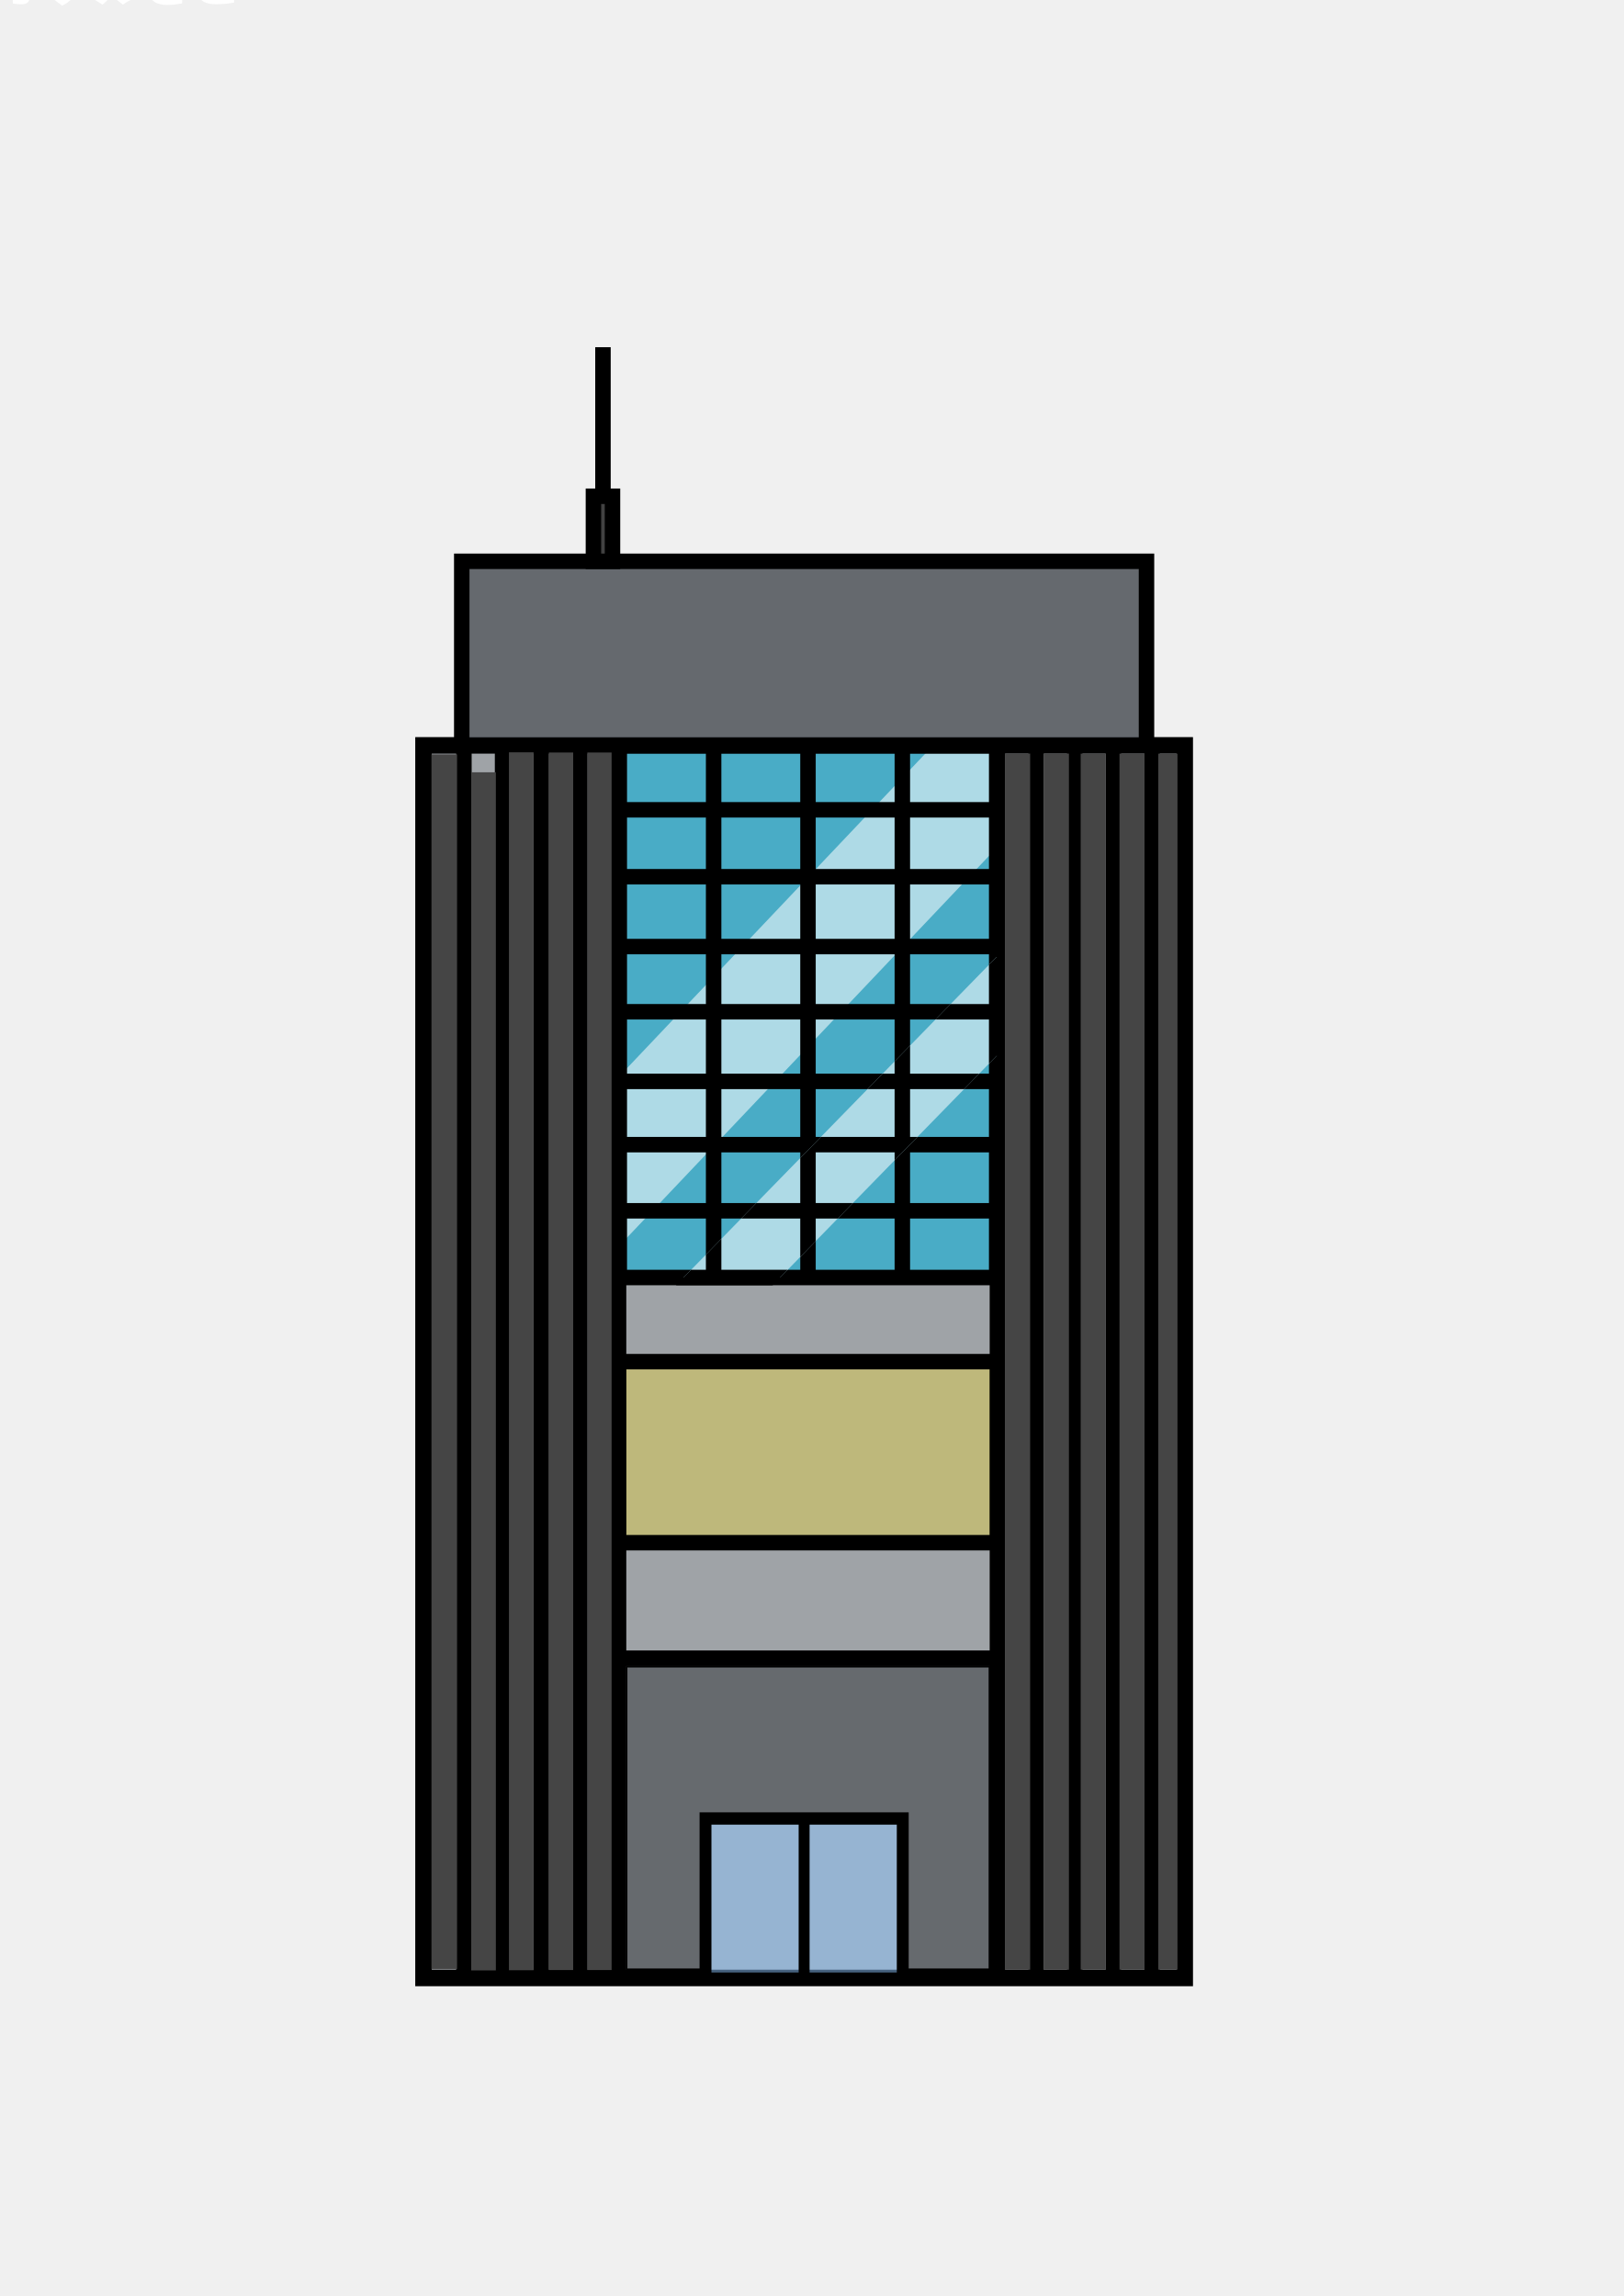
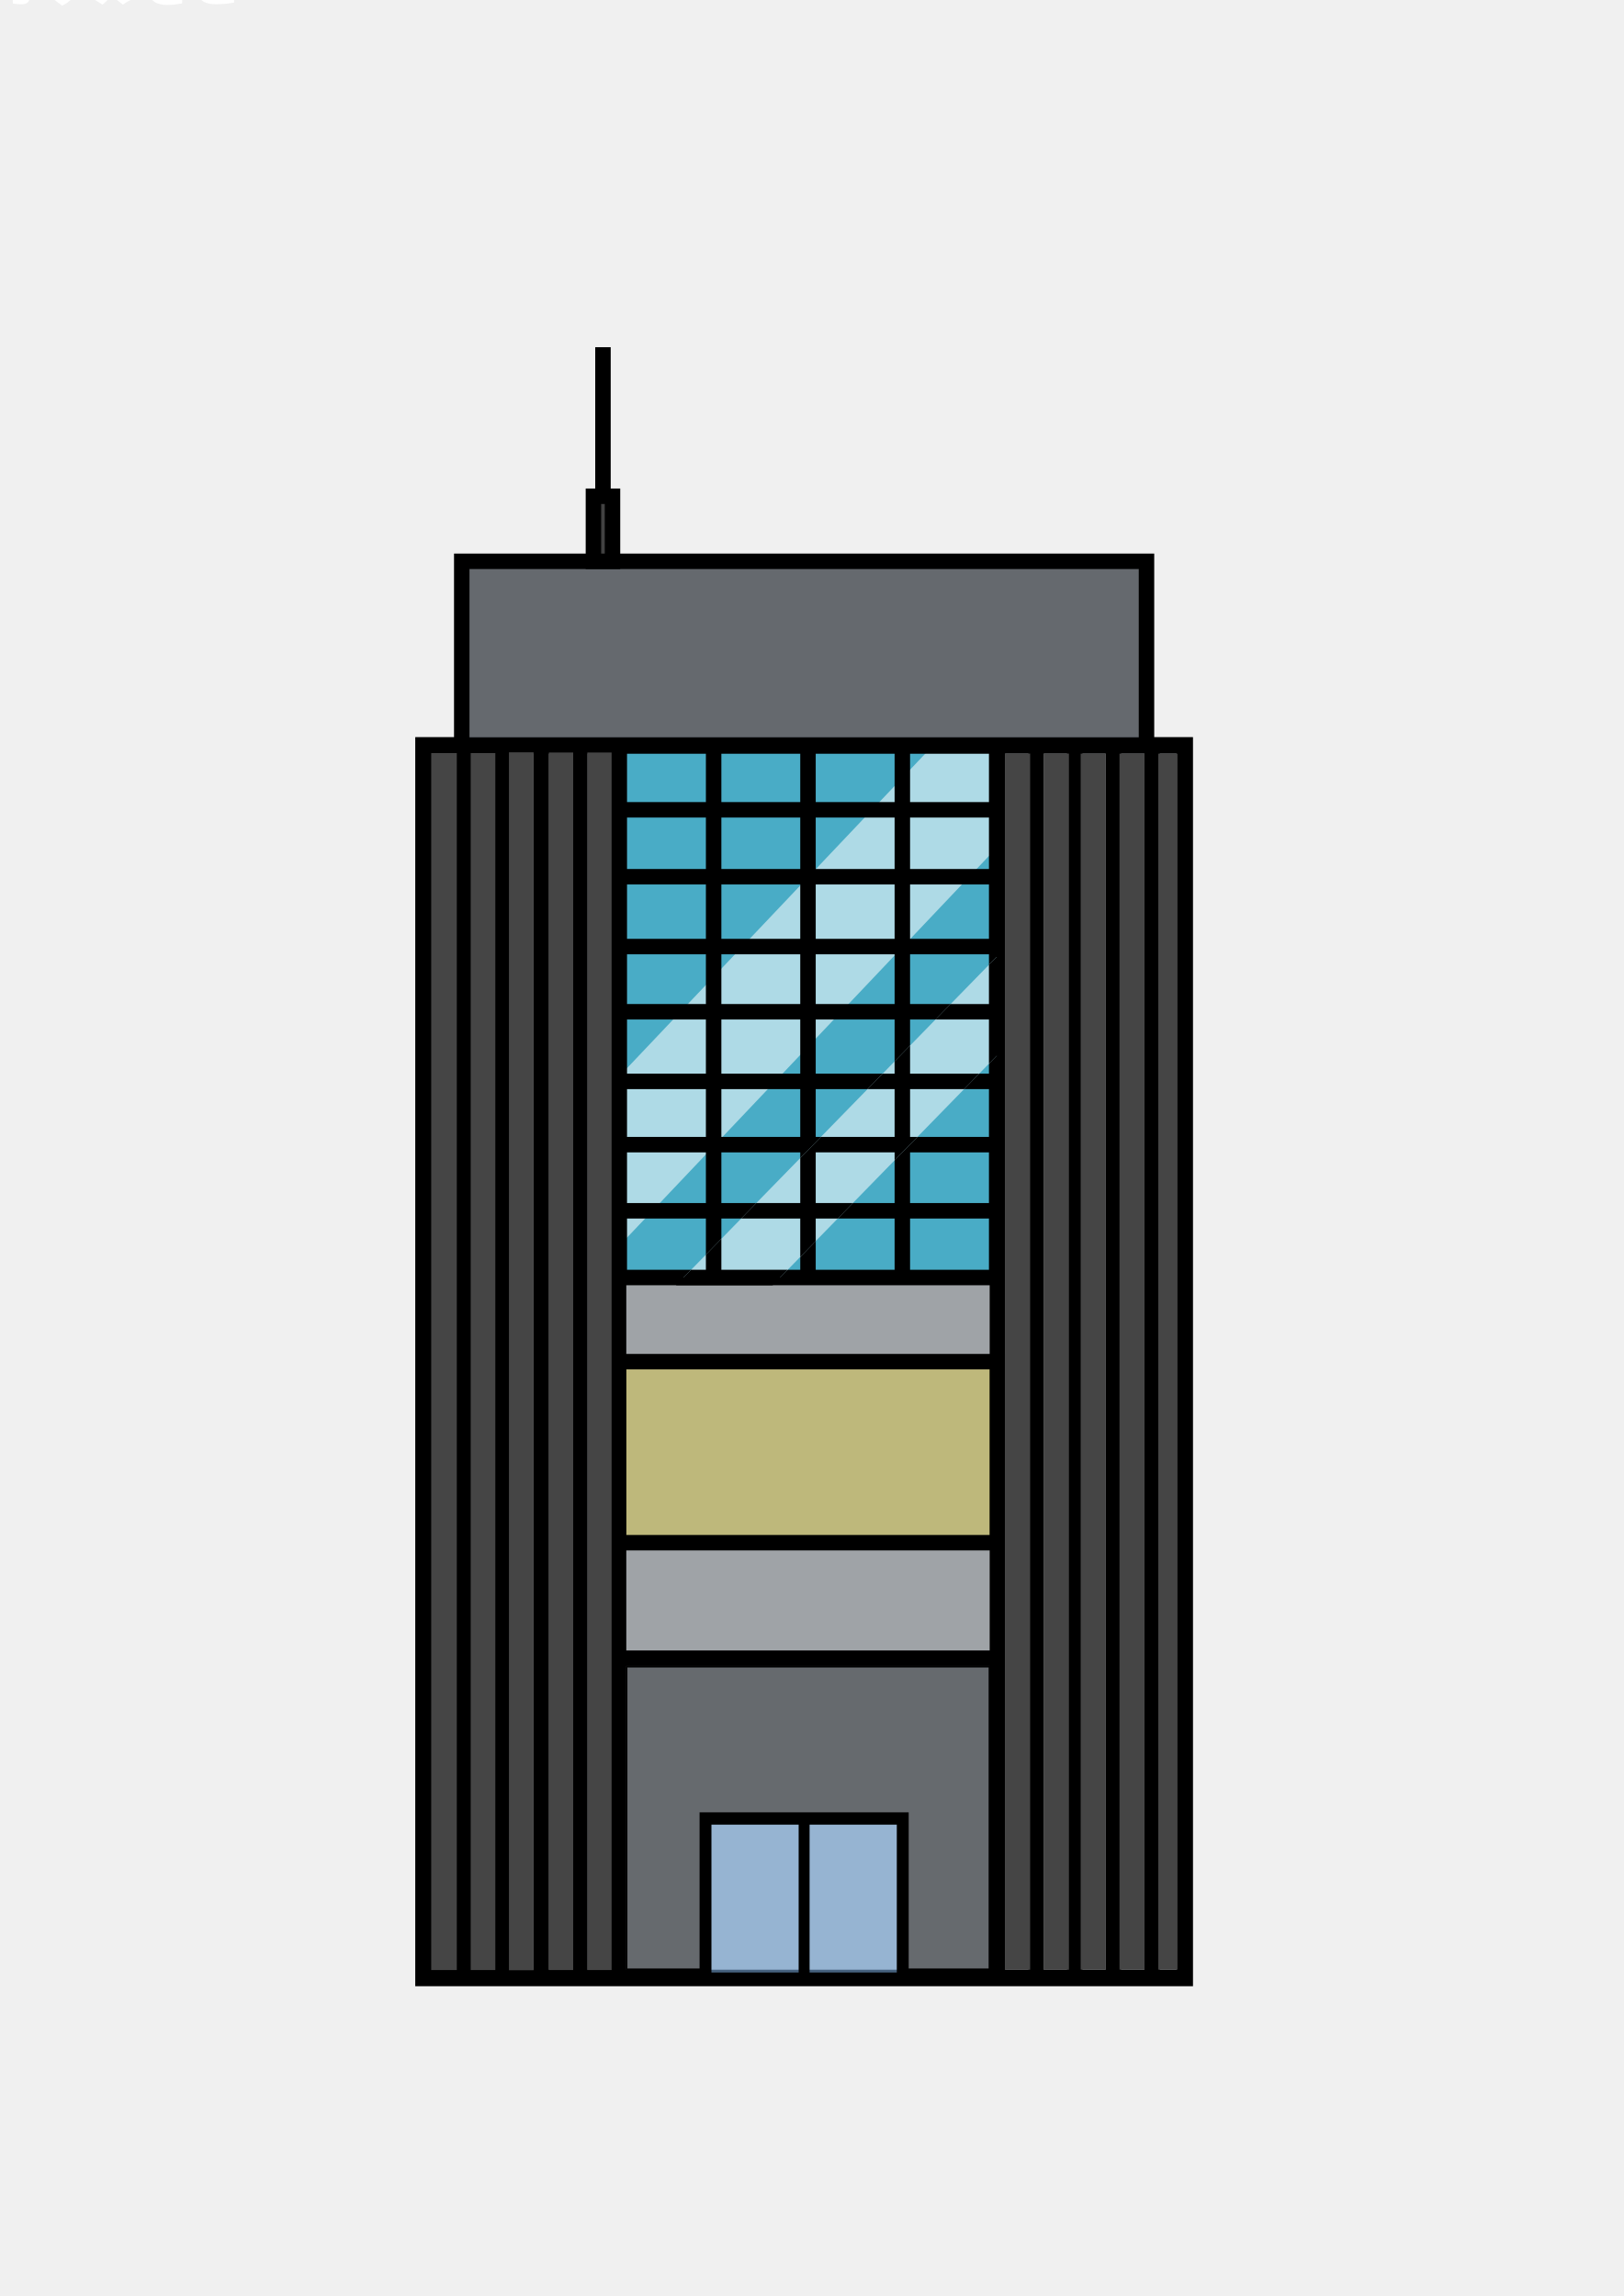
<svg xmlns="http://www.w3.org/2000/svg" width="210mm" height="297mm" viewBox="0 0 210 297" version="1.1" id="svg5">
  <defs id="defs2">
    <clipPath clipPathUnits="userSpaceOnUse" id="clipPath19264">
      <rect style="fill:#3a608b;fill-opacity:1;stroke:#97c6ce;stroke-width:10;stroke-dasharray:none;stroke-opacity:1" id="rect19266" width="23.353" height="69" x="13.047" y="20.073" />
    </clipPath>
    <filter id="mask-powermask-path-effect20006_inverse" style="color-interpolation-filters:sRGB" height="100" width="100" x="-50" y="-50">
      <feColorMatrix id="mask-powermask-path-effect20006_primitive1" values="1" type="saturate" result="fbSourceGraphic" />
      <feColorMatrix id="mask-powermask-path-effect20006_primitive2" values="-1 0 0 0 1 0 -1 0 0 1 0 0 -1 0 1 0 0 0 1 0 " in="fbSourceGraphic" />
    </filter>
    <filter id="mask-powermask-path-effect21529_inverse" style="color-interpolation-filters:sRGB" height="100" width="100" x="-50" y="-50">
      <feColorMatrix id="mask-powermask-path-effect21529_primitive1" values="1" type="saturate" result="fbSourceGraphic" />
      <feColorMatrix id="mask-powermask-path-effect21529_primitive2" values="-1 0 0 0 1 0 -1 0 0 1 0 0 -1 0 1 0 0 0 1 0 " in="fbSourceGraphic" />
    </filter>
    <filter id="mask-powermask-path-effect21534_inverse" style="color-interpolation-filters:sRGB" height="100" width="100" x="-50" y="-50">
      <feColorMatrix id="mask-powermask-path-effect21534_primitive1" values="1" type="saturate" result="fbSourceGraphic" />
      <feColorMatrix id="mask-powermask-path-effect21534_primitive2" values="-1 0 0 0 1 0 -1 0 0 1 0 0 -1 0 1 0 0 0 1 0 " in="fbSourceGraphic" />
    </filter>
    <filter id="mask-powermask-path-effect21539_inverse" style="color-interpolation-filters:sRGB" height="100" width="100" x="-50" y="-50">
      <feColorMatrix id="mask-powermask-path-effect21539_primitive1" values="1" type="saturate" result="fbSourceGraphic" />
      <feColorMatrix id="mask-powermask-path-effect21539_primitive2" values="-1 0 0 0 1 0 -1 0 0 1 0 0 -1 0 1 0 0 0 1 0 " in="fbSourceGraphic" />
    </filter>
    <filter id="mask-powermask-path-effect21553_inverse" style="color-interpolation-filters:sRGB" height="100" width="100" x="-50" y="-50">
      <feColorMatrix id="mask-powermask-path-effect21553_primitive1" values="1" type="saturate" result="fbSourceGraphic" />
      <feColorMatrix id="mask-powermask-path-effect21553_primitive2" values="-1 0 0 0 1 0 -1 0 0 1 0 0 -1 0 1 0 0 0 1 0 " in="fbSourceGraphic" />
    </filter>
    <filter id="mask-powermask-path-effect21569_inverse" style="color-interpolation-filters:sRGB" height="100" width="100" x="-50" y="-50">
      <feColorMatrix id="mask-powermask-path-effect21569_primitive1" values="1" type="saturate" result="fbSourceGraphic" />
      <feColorMatrix id="mask-powermask-path-effect21569_primitive2" values="-1 0 0 0 1 0 -1 0 0 1 0 0 -1 0 1 0 0 0 1 0 " in="fbSourceGraphic" />
    </filter>
    <filter id="mask-powermask-path-effect21583_inverse" style="color-interpolation-filters:sRGB" height="100" width="100" x="-50" y="-50">
      <feColorMatrix id="mask-powermask-path-effect21583_primitive1" values="1" type="saturate" result="fbSourceGraphic" />
      <feColorMatrix id="mask-powermask-path-effect21583_primitive2" values="-1 0 0 0 1 0 -1 0 0 1 0 0 -1 0 1 0 0 0 1 0 " in="fbSourceGraphic" />
    </filter>
    <filter id="mask-powermask-path-effect22385_inverse" style="color-interpolation-filters:sRGB" height="100" width="100" x="-50" y="-50">
      <feColorMatrix id="mask-powermask-path-effect22385_primitive1" values="1" type="saturate" result="fbSourceGraphic" />
      <feColorMatrix id="mask-powermask-path-effect22385_primitive2" values="-1 0 0 0 1 0 -1 0 0 1 0 0 -1 0 1 0 0 0 1 0 " in="fbSourceGraphic" />
    </filter>
    <clipPath clipPathUnits="userSpaceOnUse" id="clipPath22403">
      <rect style="opacity:0.574;fill:#3a608b;fill-opacity:1;stroke:none;stroke-width:0;stroke-dasharray:none;stroke-opacity:1" id="rect22405" width="15.081" height="102.371" x="153.917" y="-31.049" transform="rotate(43.47529)" />
    </clipPath>
    <clipPath clipPathUnits="userSpaceOnUse" id="clipPath26298">
      <rect style="opacity:1;fill:#49c4de;fill-opacity:1;stroke:none;stroke-width:2;stroke-dasharray:none;stroke-opacity:1" id="rect26300" width="8.935" height="128.515" x="178.704" y="-44.699" transform="rotate(44.31312)" />
    </clipPath>
  </defs>
  <g id="layer1">
    <rect style="fill:#4e555d;fill-opacity:0.496;stroke:#000000;stroke-width:2.135;stroke-dasharray:none;stroke-opacity:1" id="rect234" width="98.454" height="159.443" x="54.773" y="96.417" />
    <path style="fill:#4e555d;fill-opacity:0.496;stroke:#000000;stroke-width:2;stroke-dasharray:none;stroke-opacity:1" d="M 80,96.406 V 255.87" id="path7180" />
    <path style="fill:#4e555d;fill-opacity:0.496;stroke:#000000;stroke-width:2;stroke-dasharray:none;stroke-opacity:1" d="M 75,96.406 V 255.87" id="path7180-4" />
    <path style="fill:#4e555d;fill-opacity:0.496;stroke:#000000;stroke-width:2;stroke-dasharray:none;stroke-opacity:1" d="M 70,96.406 V 255.87" id="path7180-4-3" />
    <path style="fill:#4e555d;fill-opacity:0.496;stroke:#000000;stroke-width:2;stroke-dasharray:none;stroke-opacity:1" d="M 65,96.406 V 255.87" id="path7180-4-3-4" />
    <path style="fill:#4e555d;fill-opacity:0.496;stroke:#000000;stroke-width:2;stroke-dasharray:none;stroke-opacity:1" d="M 149,96.406 V 255.87" id="path7180-1" />
    <path style="fill:#4e555d;fill-opacity:0.496;stroke:#000000;stroke-width:2;stroke-dasharray:none;stroke-opacity:1" d="M 144,96.406 V 255.87" id="path7180-4-6" />
    <path style="fill:#4e555d;fill-opacity:0.496;stroke:#000000;stroke-width:2;stroke-dasharray:none;stroke-opacity:1" d="M 139,96.406 V 255.87" id="path7180-4-3-7" />
    <path style="fill:#4e555d;fill-opacity:0.496;stroke:#000000;stroke-width:2;stroke-dasharray:none;stroke-opacity:1" d="M 134,96.406 V 255.87" id="path7180-4-3-4-34" />
    <path style="fill:#4e555d;fill-opacity:0.496;stroke:#000000;stroke-width:2;stroke-dasharray:none;stroke-opacity:1" d="M 60,96.406 V 255.87" id="path7180-4-3-4-3" />
    <path style="fill:#4e555d;fill-opacity:0.496;stroke:#000000;stroke-width:2;stroke-dasharray:none;stroke-opacity:1" d="M 129,96.406 V 255.87" id="path7182" />
    <path style="fill:#4e555d;fill-opacity:0.496;stroke:#000000;stroke-width:2;stroke-dasharray:none;stroke-opacity:1" d="M 80,214.499 H 129" id="path8089" />
    <rect style="fill:#8ec5ff;fill-opacity:0.496;stroke:#000000;stroke-width:1.414;stroke-dasharray:none;stroke-opacity:1" id="rect8817" width="25.39" height="20.541" x="91.305" y="235.319" />
    <path style="fill:#8ec5ff;fill-opacity:0.496;stroke:#000000;stroke-width:1.414;stroke-dasharray:none;stroke-opacity:1" d="m 104,235.319 v 20.541" id="path8873" />
    <rect style="display:inline;fill:#ddcd50;fill-opacity:0.496;stroke:#000000;stroke-width:2;stroke-dasharray:none;stroke-opacity:1" id="rect8927" width="49" height="23.419" x="80" y="176.138" />
    <text xml:space="preserve" style="font-style:normal;font-variant:normal;font-weight:normal;font-stretch:normal;font-size:6.177px;font-family:'Javanese Text';-inkscape-font-specification:'Javanese Text';display:inline;fill:none;fill-opacity:0.496;stroke:#ffffff;stroke-width:0.75;stroke-dasharray:none;stroke-opacity:1" x="89.882" y="190.04" id="text11328">
      <tspan id="tspan11326" style="font-style:normal;font-variant:normal;font-weight:normal;font-stretch:normal;font-family:'Javanese Text';-inkscape-font-specification:'Javanese Text';fill:none;stroke:#ffffff;stroke-width:0.75;stroke-dasharray:none;stroke-opacity:1" x="0" y="0">ホテルさと</tspan>
    </text>
    <path id="path26295" style="display:inline;fill:#49acc6;fill-opacity:1;stroke:#000000;stroke-width:2;stroke-dasharray:none;stroke-opacity:1" d="M 116.703,96.501 V 165.254 M 92.297,96.501 V 165.254 M 80.095,104.754 H 128.905 M 80.095,122.444 H 128.905 M 80.095,139.882 H 128.905 M 80.095,156.622 H 128.905 M 81,113.411 h 47.905 m -48.811,34.655 H 128.905 M 104.5,130.877 h 24.405 v 34.377 H 104.5 Z m -24.405,0 H 104.5 v 34.377 H 80.095 Z M 104.5,96.501 h 24.405 v 68.754 h -24.405 z m -24.405,0 H 104.5 V 165.254 H 80.095 Z m 0,8e-6 H 128.905 V 165.254 H 80.095 Z" />
    <path id="path22401" style="display:inline;fill:#aedae6;fill-opacity:1;stroke:#000000;stroke-width:2;stroke-dasharray:none;stroke-opacity:1" d="M 116.703,96.501 V 165.254 M 92.297,96.501 V 165.254 M 80.095,104.754 H 128.905 M 80.095,122.444 H 128.905 M 80.095,139.882 H 128.905 M 80.095,156.622 H 128.905 M 81,113.411 h 47.905 m -48.811,34.655 H 128.905 M 104.5,130.877 h 24.405 v 34.377 H 104.5 Z m -24.405,0 H 104.5 v 34.377 H 80.095 Z M 104.5,96.501 h 24.405 v 68.754 h -24.405 z m -24.405,0 H 104.5 V 165.254 H 80.095 Z m 0,8e-6 H 128.905 V 165.254 H 80.095 Z" clip-path="url(#clipPath26298)" />
    <path id="path14433" style="display:inline;opacity:0.555;fill:#ffffff;fill-opacity:1;stroke:#000000;stroke-width:2;stroke-dasharray:none;stroke-opacity:1" d="M 116.703,96.501 V 165.254 M 92.297,96.501 V 165.254 M 80.095,104.754 H 128.905 M 80.095,122.444 H 128.905 M 80.095,139.882 H 128.905 M 80.095,156.622 H 128.905 M 81,113.411 h 47.905 m -48.811,34.655 H 128.905 M 104.5,130.877 h 24.405 v 34.377 H 104.5 Z m -24.405,0 H 104.5 v 34.377 H 80.095 Z M 104.5,96.501 h 24.405 v 68.754 h -24.405 z m -24.405,0 H 104.5 V 165.254 H 80.095 Z m 0,8e-6 H 128.905 V 165.254 H 80.095 Z" clip-path="url(#clipPath22403)" />
    <rect style="display:inline;opacity:1;fill:#373c43;fill-opacity:0.749;stroke:#000000;stroke-width:2;stroke-dasharray:none;stroke-opacity:1" id="rect23186" width="88.56" height="23.809" x="59.72" y="72.608" />
    <rect style="opacity:1;fill:#424242;fill-opacity:1;stroke:#000000;stroke-width:2;stroke-dasharray:none;stroke-opacity:1" id="rect24311" width="2.467" height="8.415" x="76.751" y="64.193" />
    <path style="opacity:1;fill:#424242;fill-opacity:1;stroke:#000000;stroke-width:2;stroke-dasharray:none;stroke-opacity:1" d="M 77.984,64.193 V 44.913" id="path24367" />
    <path style="opacity:1;fill:#2d3136;fill-opacity:0.498;stroke:#000000;stroke-width:0.756;stroke-dasharray:none;stroke-opacity:1" d="m 306.306,888.81 v -73.969 h 88.668 88.668 v 73.969 73.969 h -19.915 -19.915 v -38.17 -38.17 h -50.735 -50.735 v 38.17 38.17 h -18.018 -18.018 z" id="path26716" transform="scale(0.2645833)" />
-     <path style="opacity:1;fill:#454545;fill-opacity:1;stroke:#454545;stroke-width:1.134;stroke-dasharray:none;stroke-opacity:1" d="M 211.475,665.718 V 369.369 h 5.69 5.69 v 296.349 296.349 h -5.69 -5.69 z" id="path26925" transform="scale(0.2645833)" />
-     <path style="opacity:1;fill:#454545;fill-opacity:1;stroke:#454545;stroke-width:1.134;stroke-dasharray:none;stroke-opacity:1" d="m 230.915,670.46 v -292.319 h 5.453 5.453 v 292.319 292.319 h -5.453 -5.453 z" id="path32672" transform="scale(0.2645833)" />
+     <path style="opacity:1;fill:#454545;fill-opacity:1;stroke:#454545;stroke-width:0.3;stroke-dasharray:none;stroke-opacity:1" d="M 55.921,176.126 V 97.567 h 1.505 1.505 v 78.559 78.559 h -1.505 -1.505 z" id="path26925" />
+     <path style="opacity:1;fill:#454545;fill-opacity:1;stroke:#454545;stroke-width:0.302;stroke-dasharray:none;stroke-opacity:1" d="M 61.028,176.126 V 97.568 h 1.442 1.442 v 78.558 78.558 h -1.442 -1.442 z" id="path32672" />
    <path style="opacity:1;fill:#454545;fill-opacity:1;stroke:#454545;stroke-width:1.323;stroke-dasharray:none;stroke-opacity:1" d="M 249.449,665.532 V 368.473 h 5.364 5.364 v 297.059 297.059 h -5.364 -5.364 z" id="path32674" transform="scale(0.2645833)" />
    <path style="opacity:1;fill:#454545;fill-opacity:1;stroke:#454545;stroke-width:1.134;stroke-dasharray:none;stroke-opacity:1" d="M 268.895,665.532 V 368.473 h 5.364 5.364 v 297.059 297.059 h -5.364 -5.364 z" id="path32676" transform="scale(0.2645833)" />
    <path style="opacity:1;fill:#454545;fill-opacity:1;stroke:#454545;stroke-width:1.134;stroke-dasharray:none;stroke-opacity:1" d="M 287.671,665.532 V 368.473 h 5.364 5.364 v 297.059 297.059 h -5.364 -5.364 z" id="path32678" transform="scale(0.2645833)" />
    <path style="opacity:1;fill:#454545;fill-opacity:1;stroke:#454545;stroke-width:1.89;stroke-dasharray:none;stroke-opacity:1" d="M 492.176,665.718 V 369.369 h 5.216 5.216 v 296.349 296.349 h -5.216 -5.216 z" id="path32680" transform="scale(0.2645833)" />
    <path style="opacity:1;fill:#454545;fill-opacity:1;stroke:#454545;stroke-width:1.89;stroke-dasharray:none;stroke-opacity:1" d="M 511.143,665.718 V 369.369 h 5.216 5.216 v 296.349 296.349 h -5.216 -5.216 z" id="path32682" transform="scale(0.2645833)" />
    <path style="opacity:1;fill:#454545;fill-opacity:1;stroke:#454545;stroke-width:1.792;stroke-dasharray:none;stroke-opacity:1" d="M 529.161,665.718 V 369.369 h 5.216 5.216 v 296.349 296.349 h -5.216 -5.216 z" id="path32684" transform="scale(0.2645833)" />
    <path style="opacity:1;fill:#454545;fill-opacity:1;stroke:#454545;stroke-width:1.792;stroke-dasharray:none;stroke-opacity:1" d="M 548.127,665.718 V 369.369 h 5.216 5.216 v 296.349 296.349 h -5.216 -5.216 z" id="path32686" transform="scale(0.2645833)" />
    <path style="opacity:1;fill:#454545;fill-opacity:1;stroke:#454545;stroke-width:1.792;stroke-dasharray:none;stroke-opacity:1" d="M 567.094,665.718 V 369.369 h 3.793 3.793 v 296.349 296.349 h -3.793 -3.793 z" id="path32688" transform="scale(0.2645833)" />
  </g>
</svg>
